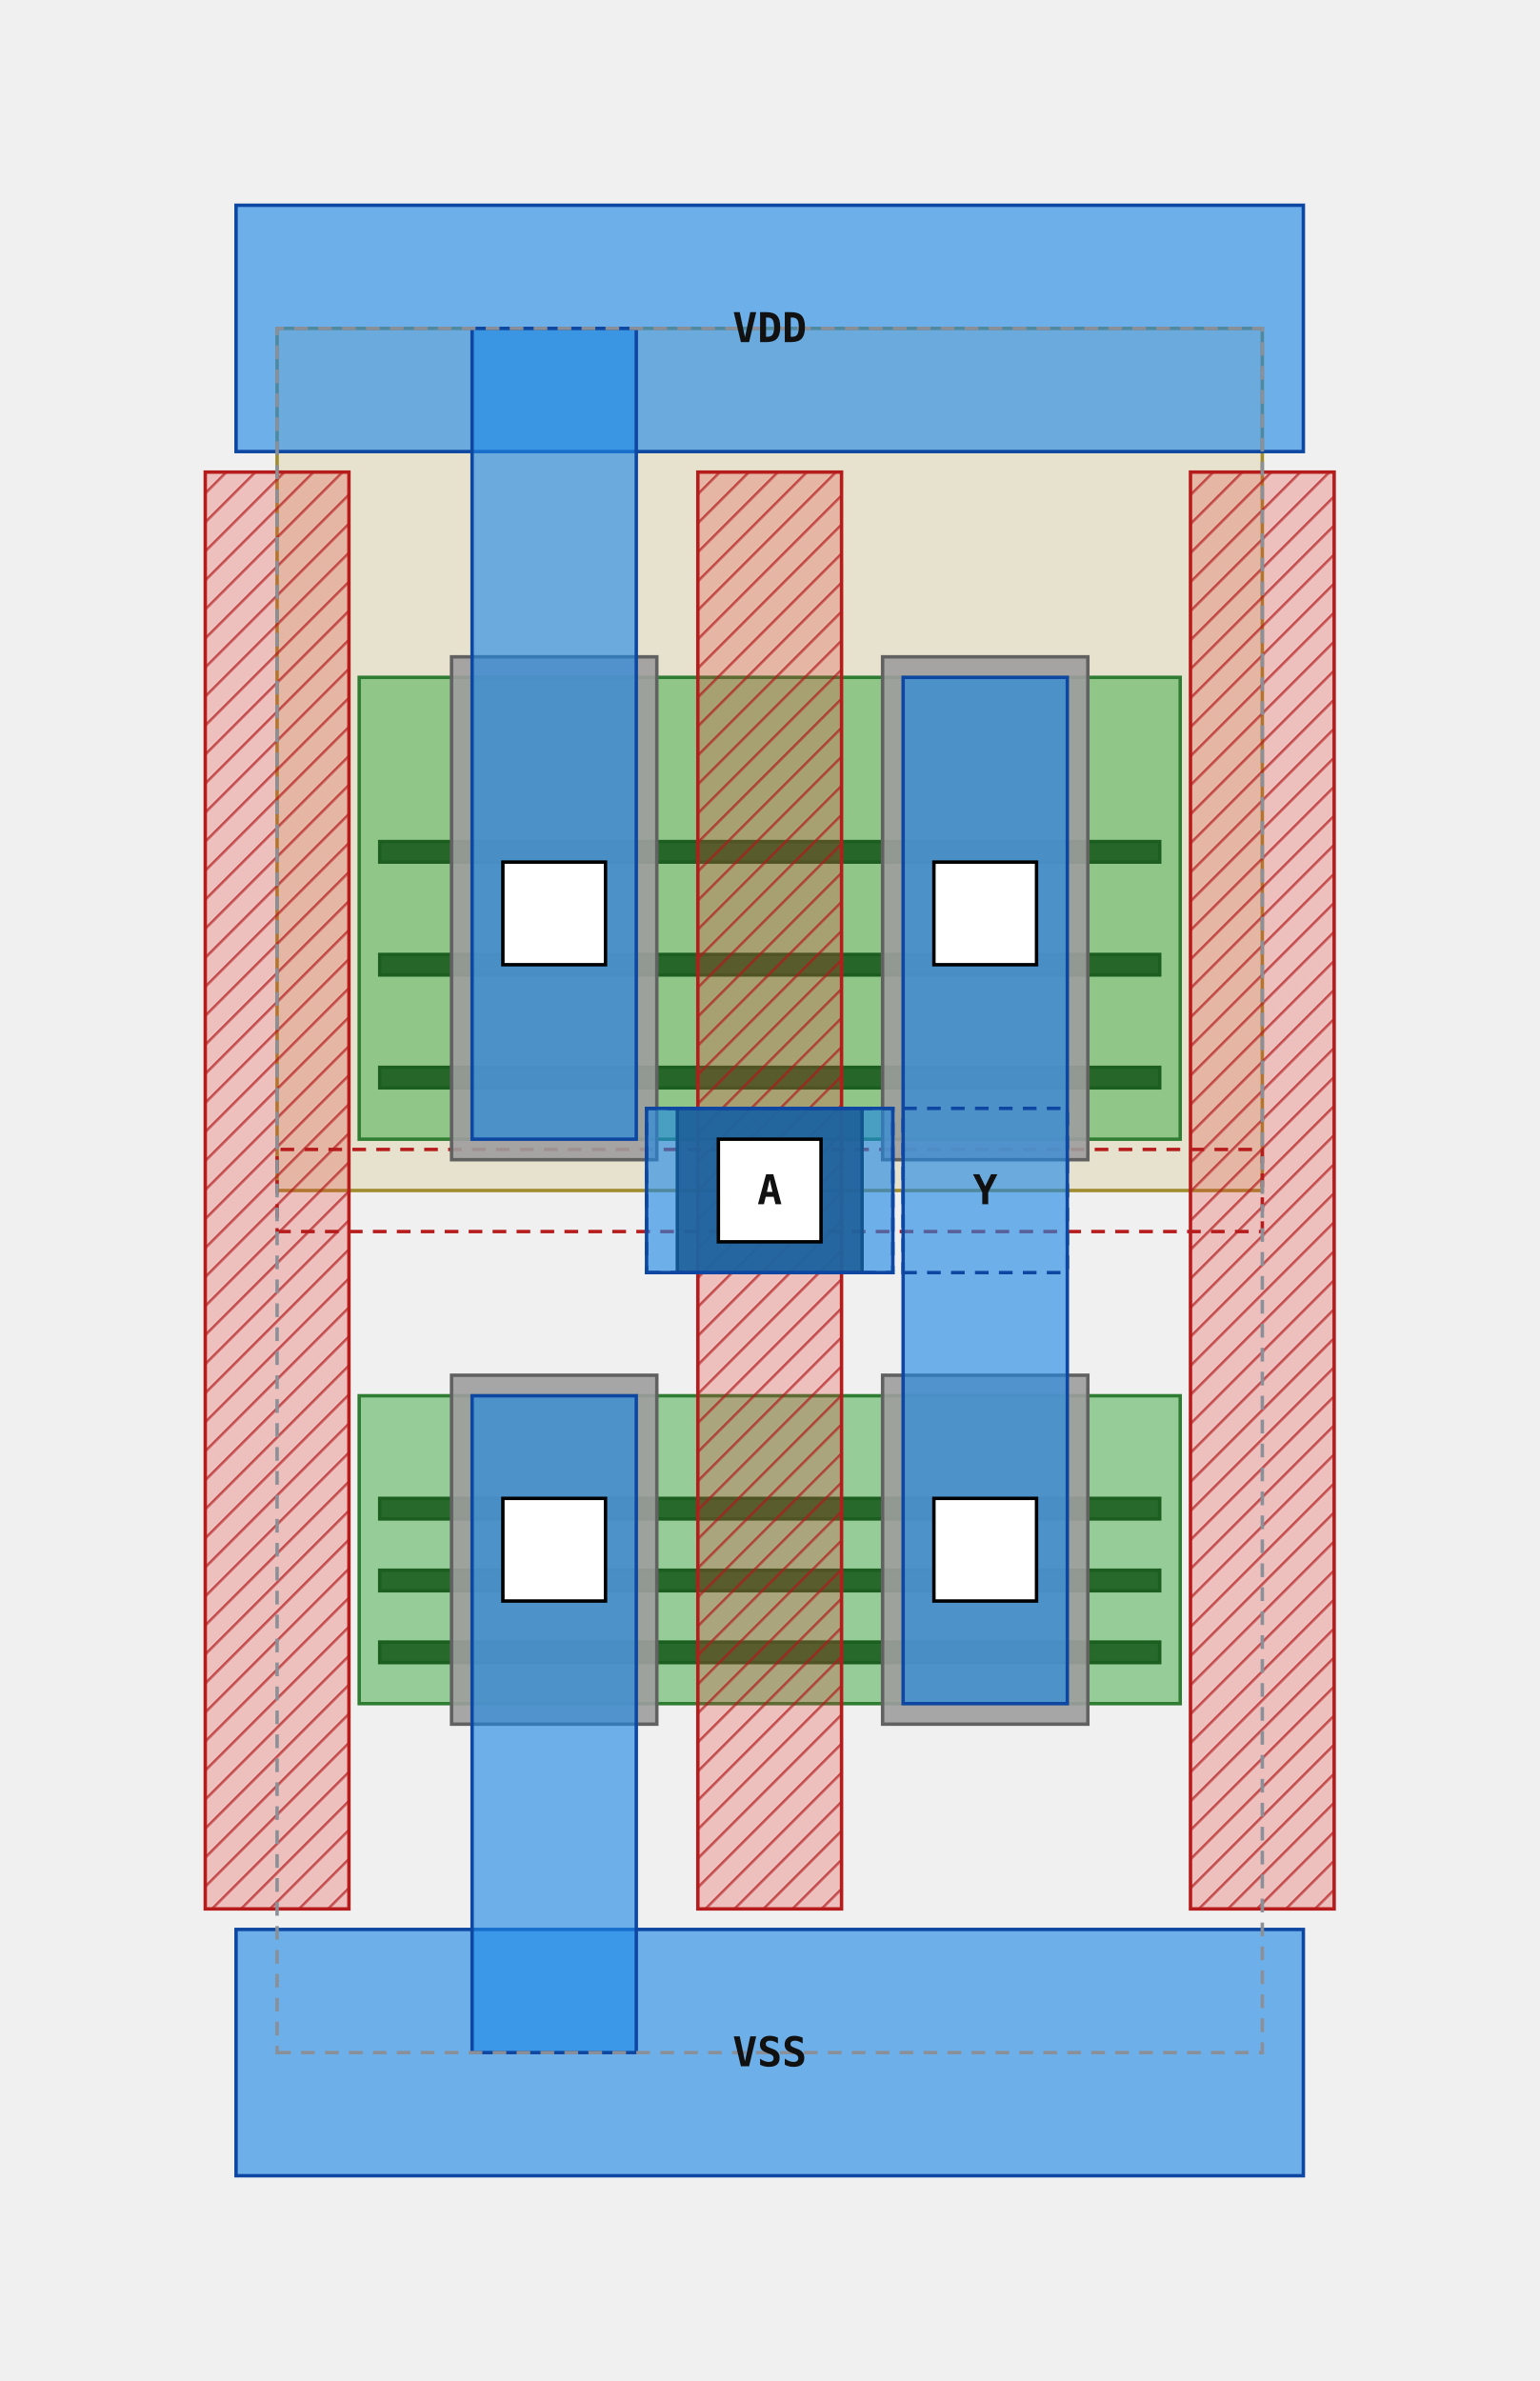
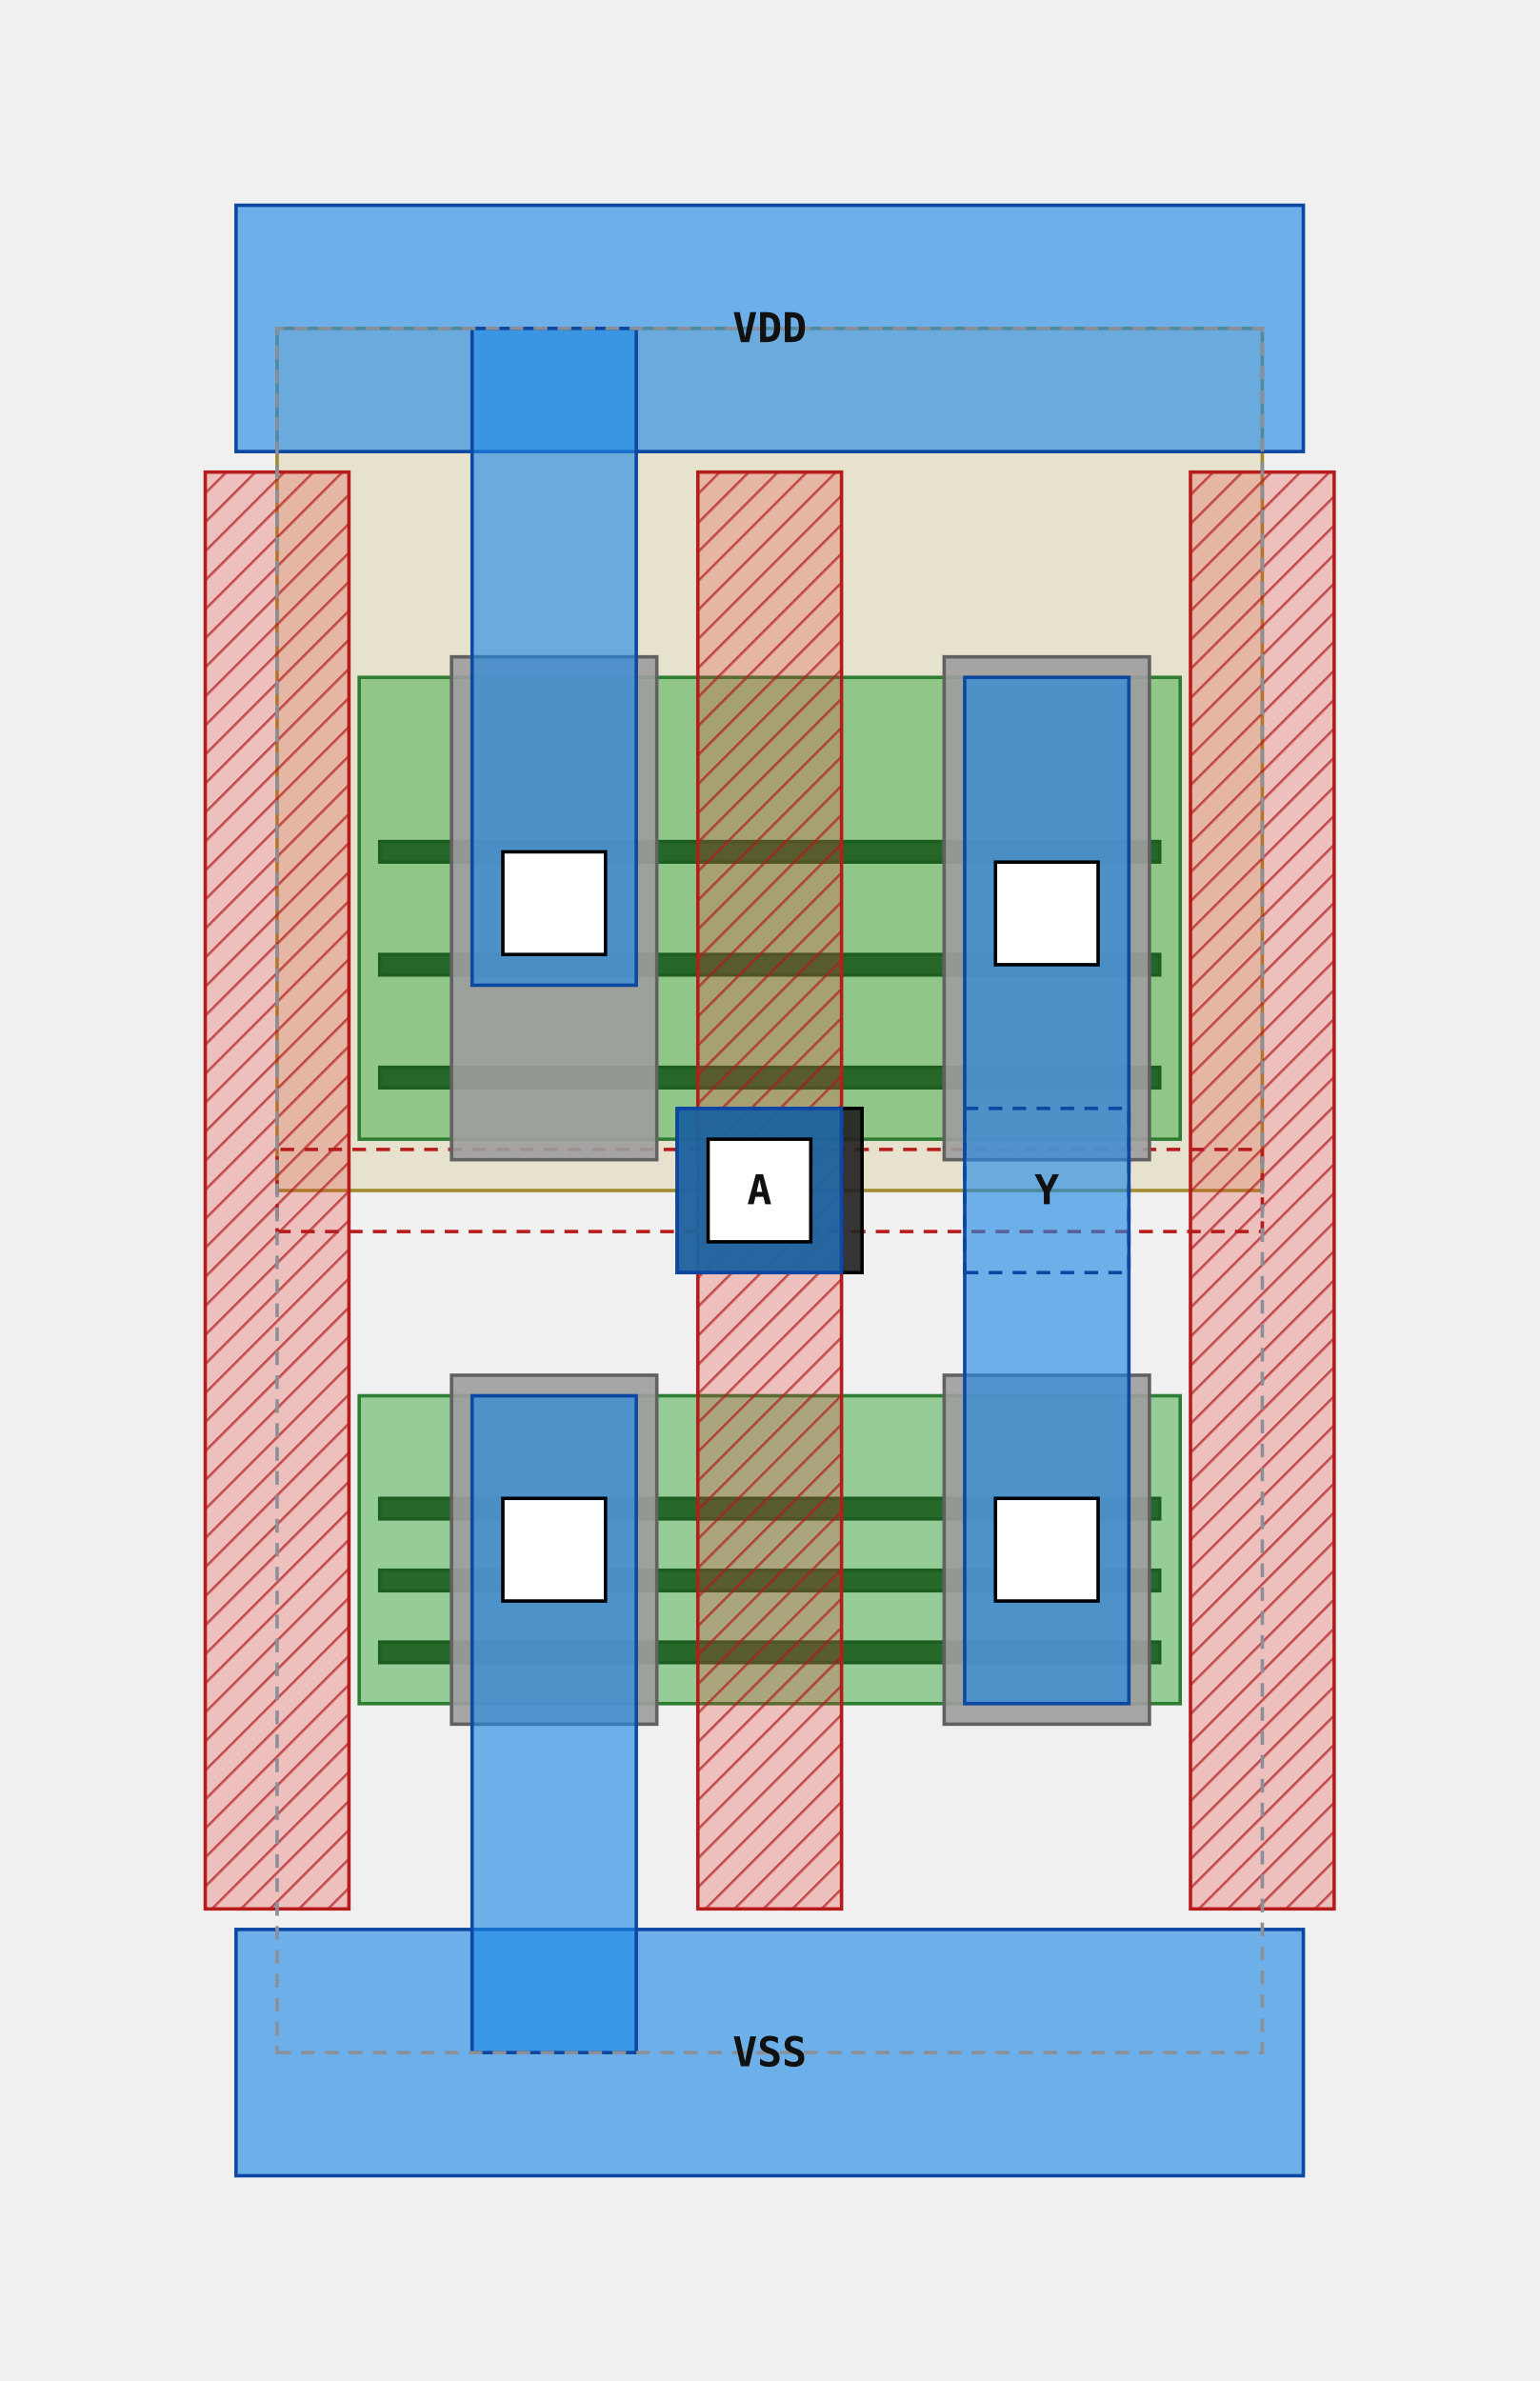
<svg xmlns="http://www.w3.org/2000/svg" viewBox="0 0 450 696" width="450" height="696" font-family="ui-monospace, monospace">
  <defs>
    <pattern id="hatch" width="6" height="6" patternUnits="userSpaceOnUse" patternTransform="rotate(45)">
      <rect width="6" height="6" fill="#e53935" opacity="0.35" />
      <line x1="0" y1="0" x2="0" y2="6" stroke="#b71c1c" stroke-width="1.5" />
    </pattern>
  </defs>
  <polygon points="81.0,348.0 369.0,348.0 369.0,96.0 81.0,96.0" fill="#c9b458" fill-opacity="0.22" stroke="#a08b2e" stroke-width="1" />
  <polygon points="105.0,498.0 345.0,498.0 345.0,408.0 105.0,408.0" fill="#4caf50" fill-opacity="0.55" stroke="#2e7d32" stroke-width="1" />
  <polygon points="105.0,333.0 345.0,333.0 345.0,198.0 105.0,198.0" fill="#4caf50" fill-opacity="0.55" stroke="#2e7d32" stroke-width="1" />
  <polygon points="111.0,486.0 339.0,486.0 339.0,480.0 111.0,480.0" fill="#1b5e20" fill-opacity="0.9" stroke="#1b5e20" stroke-width="1" />
  <polygon points="111.0,318.0 339.0,318.0 339.0,312.0 111.0,312.0" fill="#1b5e20" fill-opacity="0.9" stroke="#1b5e20" stroke-width="1" />
  <polygon points="111.0,465.0 339.0,465.0 339.0,459.0 111.0,459.0" fill="#1b5e20" fill-opacity="0.9" stroke="#1b5e20" stroke-width="1" />
  <polygon points="111.0,285.0 339.0,285.0 339.0,279.0 111.0,279.0" fill="#1b5e20" fill-opacity="0.9" stroke="#1b5e20" stroke-width="1" />
  <polygon points="111.0,444.0 339.0,444.0 339.0,438.0 111.0,438.0" fill="#1b5e20" fill-opacity="0.9" stroke="#1b5e20" stroke-width="1" />
  <polygon points="111.0,252.0 339.0,252.0 339.0,246.0 111.0,246.0" fill="#1b5e20" fill-opacity="0.9" stroke="#1b5e20" stroke-width="1" />
  <polygon points="204.0,558.0 246.0,558.0 246.0,138.0 204.0,138.0" fill="url(#hatch)" fill-opacity="0.75" stroke="#b71c1c" stroke-width="1" />
  <polygon points="60.0,558.0 102.0,558.0 102.0,138.0 60.0,138.0" fill="url(#hatch)" fill-opacity="0.75" stroke="#b71c1c" stroke-width="1" />
  <polygon points="348.0,558.0 390.0,558.0 390.0,138.0 348.0,138.0" fill="url(#hatch)" fill-opacity="0.75" stroke="#b71c1c" stroke-width="1" />
  <polygon points="81.0,360.0 369.0,360.0 369.0,336.0 81.0,336.0" fill="none" fill-opacity="0.9" stroke="#b71c1c" stroke-width="1" stroke-dasharray="4 3" />
  <polygon points="132.0,504.0 192.0,504.0 192.0,402.0 132.0,402.0" fill="#9e9e9e" fill-opacity="0.9" stroke="#616161" stroke-width="1" />
-   <polygon points="258.0,504.0 318.0,504.0 318.0,402.0 258.0,402.0" fill="#9e9e9e" fill-opacity="0.9" stroke="#616161" stroke-width="1" />
+   <polygon points="276.0,504.0 336.0,504.0 336.0,402.0 276.0,402.0" fill="#9e9e9e" fill-opacity="0.9" stroke="#616161" stroke-width="1" />
  <polygon points="132.0,339.0 192.0,339.0 192.0,192.0 132.0,192.0" fill="#9e9e9e" fill-opacity="0.9" stroke="#616161" stroke-width="1" />
-   <polygon points="258.0,339.0 318.0,339.0 318.0,192.0 258.0,192.0" fill="#9e9e9e" fill-opacity="0.9" stroke="#616161" stroke-width="1" />
+   <polygon points="276.0,339.0 336.0,339.0 336.0,192.0 276.0,192.0" fill="#9e9e9e" fill-opacity="0.9" stroke="#616161" stroke-width="1" />
  <polygon points="198.0,372.0 252.0,372.0 252.0,324.0 198.0,324.0" fill="#212121" fill-opacity="0.9" stroke="#000000" stroke-width="1" />
  <polygon points="69.0,636.0 381.0,636.0 381.0,564.0 69.0,564.0" fill="#1e88e5" fill-opacity="0.62" stroke="#0d47a1" stroke-width="1" />
  <polygon points="69.0,132.0 381.0,132.0 381.0,60.0 69.0,60.0" fill="#1e88e5" fill-opacity="0.62" stroke="#0d47a1" stroke-width="1" />
  <polygon points="138.0,600.0 186.0,600.0 186.0,408.0 138.0,408.0" fill="#1e88e5" fill-opacity="0.62" stroke="#0d47a1" stroke-width="1" />
-   <polygon points="138.0,333.0 186.0,333.0 186.0,96.0 138.0,96.0" fill="#1e88e5" fill-opacity="0.62" stroke="#0d47a1" stroke-width="1" />
-   <polygon points="264.0,498.0 312.0,498.0 312.0,198.0 264.0,198.0" fill="#1e88e5" fill-opacity="0.62" stroke="#0d47a1" stroke-width="1" />
-   <polygon points="189.0,372.0 261.0,372.0 261.0,324.0 189.0,324.0" fill="#1e88e5" fill-opacity="0.62" stroke="#0d47a1" stroke-width="1" />
+   <polygon points="138.0,288.0 186.0,288.0 186.0,96.0 138.0,96.0" fill="#1e88e5" fill-opacity="0.62" stroke="#0d47a1" stroke-width="1" />
+   <polygon points="282.0,498.0 330.0,498.0 330.0,198.0 282.0,198.0" fill="#1e88e5" fill-opacity="0.62" stroke="#0d47a1" stroke-width="1" />
+   <polygon points="198.0,372.0 246.0,372.0 246.0,324.0 198.0,324.0" fill="#1e88e5" fill-opacity="0.62" stroke="#0d47a1" stroke-width="1" />
  <polygon points="147.0,468.0 177.0,468.0 177.0,438.0 147.0,438.0" fill="#ffffff" fill-opacity="1.0" stroke="#000000" stroke-width="1" />
-   <polygon points="147.0,282.0 177.0,282.0 177.0,252.0 147.0,252.0" fill="#ffffff" fill-opacity="1.0" stroke="#000000" stroke-width="1" />
-   <polygon points="273.0,468.0 303.0,468.0 303.0,438.0 273.0,438.0" fill="#ffffff" fill-opacity="1.0" stroke="#000000" stroke-width="1" />
-   <polygon points="273.0,282.0 303.0,282.0 303.0,252.0 273.0,252.0" fill="#ffffff" fill-opacity="1.0" stroke="#000000" stroke-width="1" />
-   <polygon points="210.0,363.0 240.0,363.0 240.0,333.0 210.0,333.0" fill="#ffffff" fill-opacity="1.0" stroke="#000000" stroke-width="1" />
-   <polygon points="264.0,372.0 312.0,372.0 312.0,324.0 264.0,324.0" fill="none" fill-opacity="1.0" stroke="#0d47a1" stroke-width="1" stroke-dasharray="4 3" />
-   <polygon points="189.0,372.0 261.0,372.0 261.0,324.0 189.0,324.0" fill="none" fill-opacity="1.0" stroke="#0d47a1" stroke-width="1" stroke-dasharray="4 3" />
+   <polygon points="147.0,279.0 177.0,279.0 177.0,249.0 147.0,249.0" fill="#ffffff" fill-opacity="1.0" stroke="#000000" stroke-width="1" />
+   <polygon points="291.0,468.0 321.0,468.0 321.0,438.0 291.0,438.0" fill="#ffffff" fill-opacity="1.0" stroke="#000000" stroke-width="1" />
+   <polygon points="291.0,282.0 321.0,282.0 321.0,252.0 291.0,252.0" fill="#ffffff" fill-opacity="1.0" stroke="#000000" stroke-width="1" />
+   <polygon points="207.0,363.0 237.0,363.0 237.0,333.0 207.0,333.0" fill="#ffffff" fill-opacity="1.0" stroke="#000000" stroke-width="1" />
+   <polygon points="282.0,372.0 330.0,372.0 330.0,324.0 282.0,324.0" fill="none" fill-opacity="1.0" stroke="#0d47a1" stroke-width="1" stroke-dasharray="4 3" />
+   <polygon points="198.0,372.0 246.0,372.0 246.0,324.0 198.0,324.0" fill="none" fill-opacity="1.0" stroke="#0d47a1" stroke-width="1" stroke-dasharray="4 3" />
  <polygon points="81.0,600.0 369.0,600.0 369.0,96.0 81.0,96.0" fill="none" fill-opacity="1.0" stroke="#8a8f98" stroke-width="1" stroke-dasharray="4 3" />
-   <text x="225.0" y="352.0" text-anchor="middle" font-size="12" font-weight="700" fill="#111">A</text>
-   <text x="288.0" y="352.0" text-anchor="middle" font-size="12" font-weight="700" fill="#111">Y</text>
+   <text x="222.0" y="352.0" text-anchor="middle" font-size="12" font-weight="700" fill="#111">A</text>
+   <text x="306.0" y="352.0" text-anchor="middle" font-size="12" font-weight="700" fill="#111">Y</text>
  <text x="225.0" y="100.0" text-anchor="middle" font-size="12" font-weight="700" fill="#111">VDD</text>
  <text x="225.0" y="604.0" text-anchor="middle" font-size="12" font-weight="700" fill="#111">VSS</text>
</svg>
